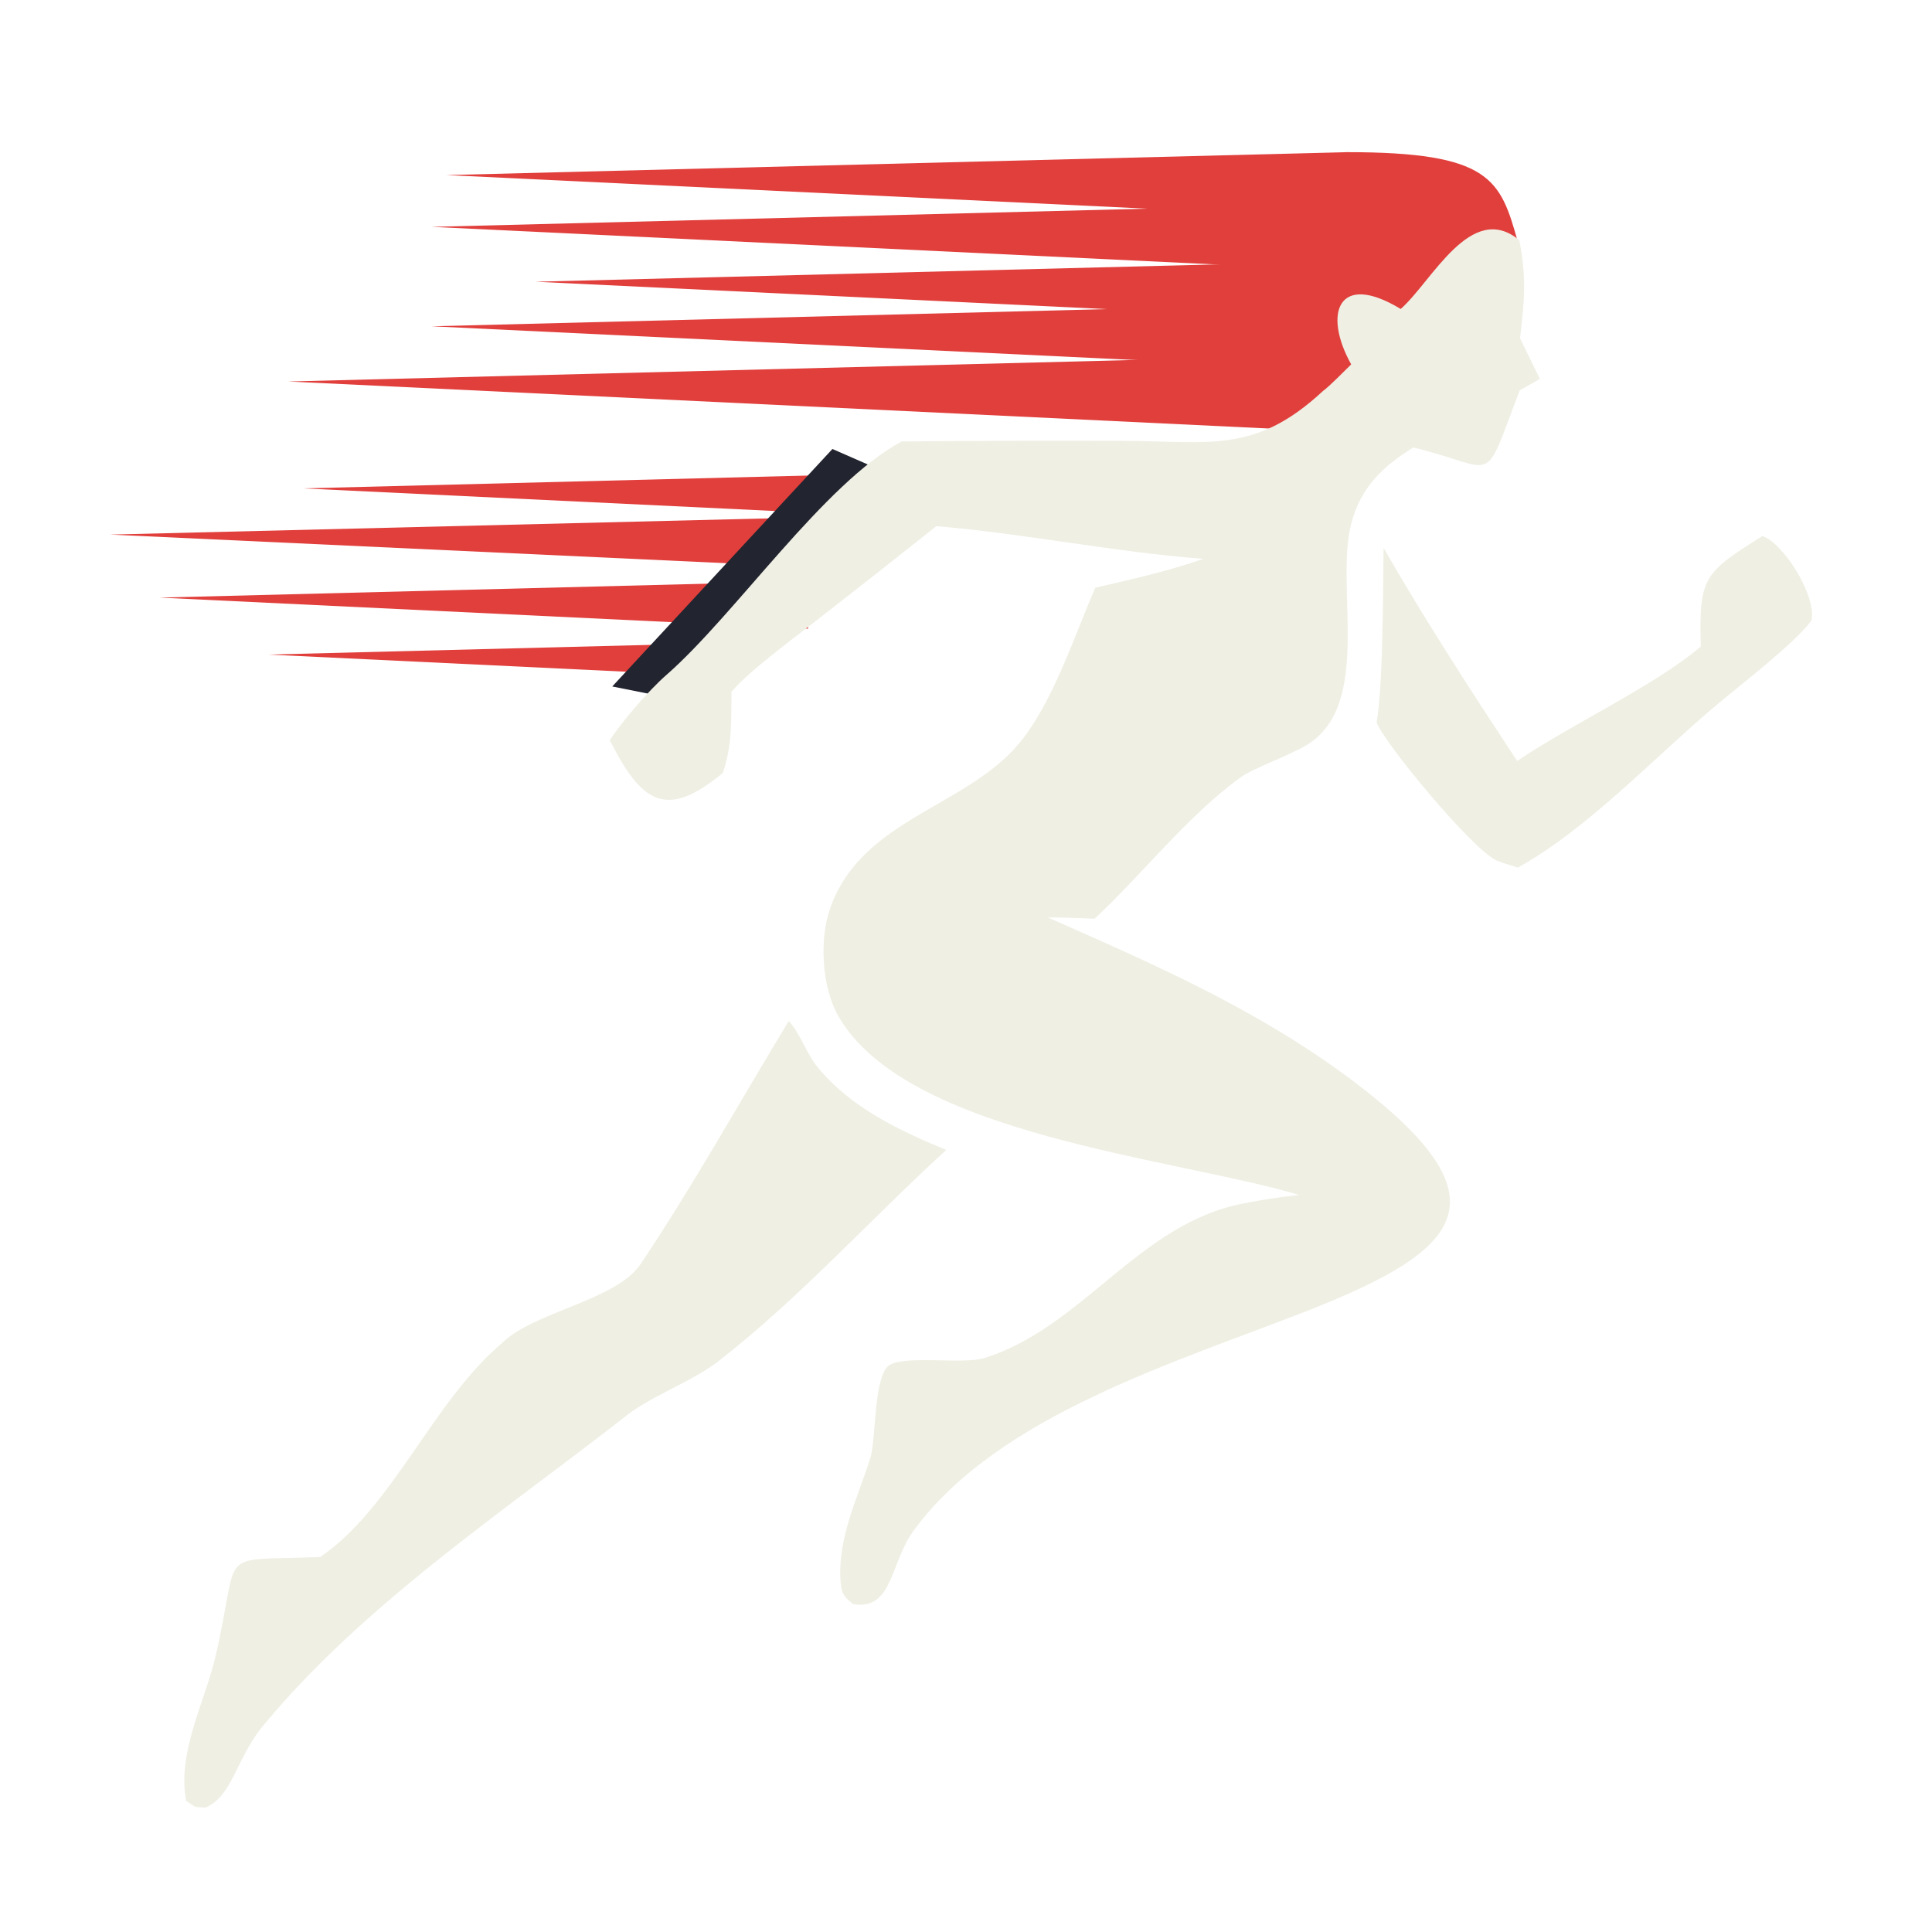
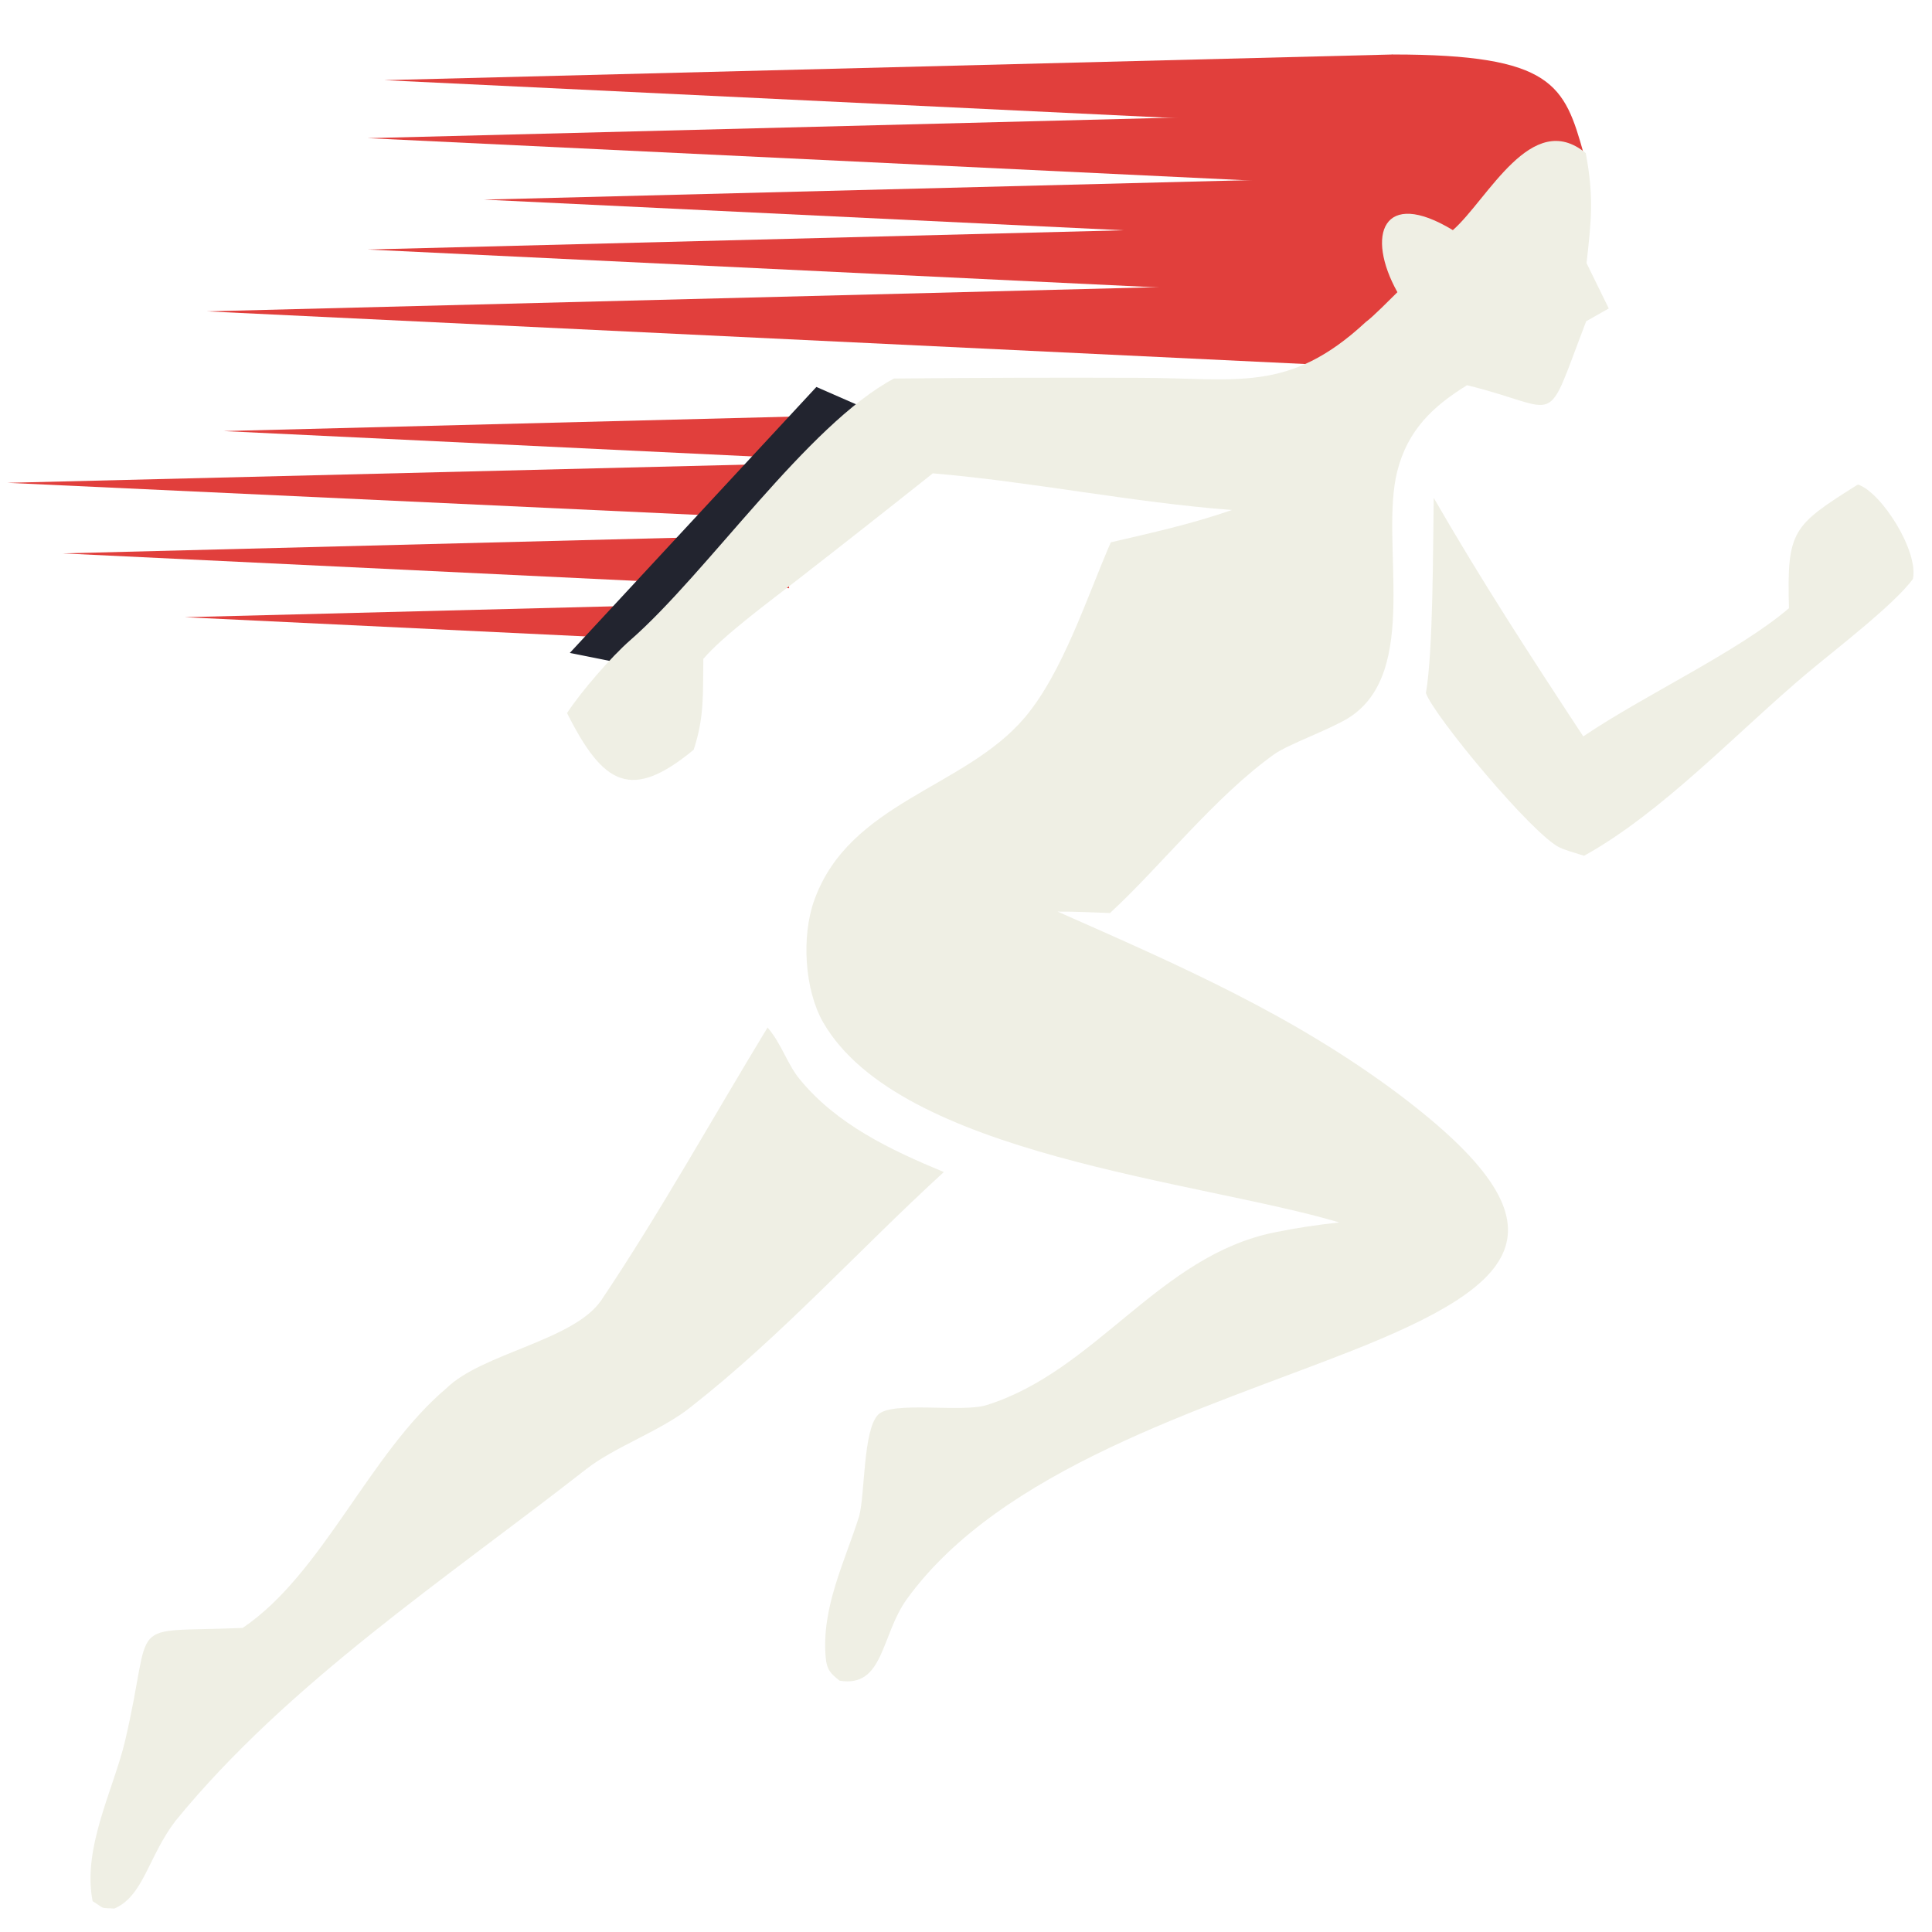
<svg xmlns="http://www.w3.org/2000/svg" width="512" height="512" viewBox="0 0 512 512" fill="none">
-   <path d="M356.956 40.322L118.333 46.397L358.267 57.901L356.956 40.322Z" fill="#E13F3C" />
-   <path d="M356.934 53.945L114.4 60.12L358.267 71.812L356.934 53.945Z" fill="#E13F3C" />
-   <path d="M357.084 69.185L141.933 74.662L358.267 85.034L357.084 69.185Z" fill="#E13F3C" />
-   <path d="M356.934 80.295L114.4 86.47L358.267 98.162L356.934 80.295Z" fill="#E13F3C" />
-   <path d="M356.726 93.965L76.378 101.103L358.267 114.618L356.726 93.965Z" fill="#E13F3C" />
-   <path d="M243.304 125.278L80.311 129.428L244.2 137.286L243.304 125.278Z" fill="#E13F3C" />
-   <path d="M231.29 136.689L29.178 141.673L232.4 151.111L231.29 136.689Z" fill="#E13F3C" />
-   <path d="M213.21 154.019L42.289 158.371L214.149 166.61L213.21 154.019Z" fill="#E13F3C" />
-   <path d="M196.312 170.283L71.133 173.47L197 179.504L196.312 170.283Z" fill="#E13F3C" />
-   <path d="M383.833 98.011L323.522 95.389C313.033 67.594 344.282 46.441 356.956 40.322C394.978 40.322 397.6 47.533 402.189 63.923L383.833 98.011Z" fill="#E13F3C" />
-   <path d="M220.6 118.989L241.578 128.167L181.922 185.855L162.256 181.922L220.6 118.989Z" fill="#22242F" />
-   <path d="M371.199 81.881C379.456 74.646 389.849 53.043 402.646 63.661C404.561 73.906 404.009 79.238 402.83 89.683L408.089 100.415L402.751 103.442C392.622 129.728 397.458 124.163 374.556 118.579C366.411 123.598 360.53 129.208 358.057 138.886C353.766 155.69 363.734 186.503 346.528 197.288C342.131 200.044 332.215 203.538 328.862 205.944C314.771 216.054 302.046 232.443 290.074 243.464C286.085 243.336 281.636 243.089 277.684 243.131C306.892 256.039 333.315 267.548 358.466 286.388C400.064 317.786 387.788 331.11 346.746 347.257C312.373 360.785 264.326 374.996 242.027 405.772C235.835 414.314 236.61 426.83 226.101 425.107C224.015 423.462 223.029 422.566 222.792 419.506C221.804 407.733 227.266 397.103 230.719 386.191C232.127 380.974 231.617 365.816 235.215 362.158C238.451 358.867 255.015 361.715 260.805 359.916C286.807 351.826 301.599 324.546 329.054 319.021C334.373 317.947 338.909 317.266 344.319 316.677C311.06 306.796 240.383 300.837 222.22 269.363C217.818 261.733 217.002 249.048 220.098 240.429C228.475 217.12 255.727 213.97 269.896 197.219C278.948 186.519 284.661 168.596 290.262 155.752C300.225 153.425 309.232 151.466 318.933 148.098C295.656 146.367 271.364 141.374 248.146 139.433C237.484 147.912 226.775 156.334 216.02 164.697C209.848 169.512 198.576 177.779 193.848 183.332C193.714 191.61 194.143 197.008 191.559 204.836C176.804 217.013 170.207 213.28 161.6 196.15C164.908 191.097 171.992 182.898 176.557 178.909C194.804 162.971 218.484 127.903 238.961 116.995C258.272 116.809 277.583 116.753 296.896 116.828C320.099 116.836 332.321 120.602 350.584 103.633C352.336 102.373 356.334 98.264 358.077 96.568C350.552 83.063 354.582 71.801 371.199 81.881Z" fill="#EFEFE4" />
-   <path d="M209.044 270.558C212.375 274.416 213.662 279.128 216.606 282.739C225.414 293.53 238.245 299.565 250.756 304.754C230.921 322.885 212.353 343.509 191.055 360.215C183.975 365.968 173.042 369.64 166.066 375.103C133.036 400.942 95.63 425.612 68.962 458.264C62.543 466.638 61.416 476.028 54.499 479.024C50.865 478.786 52.54 479.289 49.341 477.266C46.863 464.606 54.327 450.803 57.028 439.321C64.049 409.479 56.346 413.849 84.848 412.62C103.864 399.781 114.737 371.372 133.051 355.921C141.475 347.606 163.284 344.628 169.737 335.033C183.437 314.657 196.255 291.583 209.044 270.558Z" fill="#EFEFE4" />
-   <path d="M467.042 142.068C472.593 143.898 481.449 157.808 480.053 164.441C475.489 170.596 461.741 181.079 455.09 186.663C438.579 200.526 420.825 219.646 402.26 229.913L400.935 229.513C399.784 229.174 397.478 228.445 396.525 227.995C390.009 224.922 366.75 196.847 364.822 191.437C366.559 181.427 366.487 156.65 366.668 145.23C378.105 165.06 389.525 182.616 402.06 201.676C416.283 192.014 438.747 181.601 450.725 171.339C450.207 152.821 451.59 151.807 467.042 142.068Z" fill="#EFEFE4" />
+   <g transform="translate(256,256) scale(1.12) translate(-256,-256)">
+     <path d="M356.956 40.322L118.333 46.397L358.267 57.901L356.956 40.322Z" fill="#E13F3C" />
+     <path d="M356.934 53.945L114.4 60.12L358.267 71.812L356.934 53.945Z" fill="#E13F3C" />
+     <path d="M357.084 69.185L141.933 74.662L358.267 85.034L357.084 69.185Z" fill="#E13F3C" />
+     <path d="M356.934 80.295L114.4 86.47L358.267 98.162L356.934 80.295Z" fill="#E13F3C" />
+     <path d="M356.726 93.965L76.378 101.103L358.267 114.618L356.726 93.965Z" fill="#E13F3C" />
+     <path d="M243.304 125.278L80.311 129.428L244.2 137.286L243.304 125.278Z" fill="#E13F3C" />
+     <path d="M231.29 136.689L29.178 141.673L232.4 151.111L231.29 136.689Z" fill="#E13F3C" />
+     <path d="M213.21 154.019L42.289 158.371L214.149 166.61L213.21 154.019Z" fill="#E13F3C" />
+     <path d="M196.312 170.283L71.133 173.47L197 179.504L196.312 170.283Z" fill="#E13F3C" />
+     <path d="M383.833 98.011L323.522 95.389C313.033 67.594 344.282 46.441 356.956 40.322C394.978 40.322 397.6 47.533 402.189 63.923L383.833 98.011Z" fill="#E13F3C" />
+     <path d="M220.6 118.989L241.578 128.167L181.922 185.855L162.256 181.922L220.6 118.989Z" fill="#22242F" />
+     <path d="M371.199 81.881C379.456 74.646 389.849 53.043 402.646 63.661C404.561 73.906 404.009 79.238 402.83 89.683L408.089 100.415L402.751 103.442C392.622 129.728 397.458 124.163 374.556 118.579C366.411 123.598 360.53 129.208 358.057 138.886C353.766 155.69 363.734 186.503 346.528 197.288C342.131 200.044 332.215 203.538 328.862 205.944C314.771 216.054 302.046 232.443 290.074 243.464C286.085 243.336 281.636 243.089 277.684 243.131C306.892 256.039 333.315 267.548 358.466 286.388C400.064 317.786 387.788 331.11 346.746 347.257C312.373 360.785 264.326 374.996 242.027 405.772C235.835 414.314 236.61 426.83 226.101 425.107C224.015 423.462 223.029 422.566 222.792 419.506C221.804 407.733 227.266 397.103 230.719 386.191C232.127 380.974 231.617 365.816 235.215 362.158C238.451 358.867 255.015 361.715 260.805 359.916C286.807 351.826 301.599 324.546 329.054 319.021C334.373 317.947 338.909 317.266 344.319 316.677C311.06 306.796 240.383 300.837 222.22 269.363C217.818 261.733 217.002 249.048 220.098 240.429C228.475 217.12 255.727 213.97 269.896 197.219C278.948 186.519 284.661 168.596 290.262 155.752C300.225 153.425 309.232 151.466 318.933 148.098C295.656 146.367 271.364 141.374 248.146 139.433C237.484 147.912 226.775 156.334 216.02 164.697C209.848 169.512 198.576 177.779 193.848 183.332C193.714 191.61 194.143 197.008 191.559 204.836C176.804 217.013 170.207 213.28 161.6 196.15C164.908 191.097 171.992 182.898 176.557 178.909C194.804 162.971 218.484 127.903 238.961 116.995C258.272 116.809 277.583 116.753 296.896 116.828C320.099 116.836 332.321 120.602 350.584 103.633C352.336 102.373 356.334 98.264 358.077 96.568C350.552 83.063 354.582 71.801 371.199 81.881Z" fill="#EFEFE4" />
+     <path d="M209.044 270.558C212.375 274.416 213.662 279.128 216.606 282.739C225.414 293.53 238.245 299.565 250.756 304.754C230.921 322.885 212.353 343.509 191.055 360.215C183.975 365.968 173.042 369.64 166.066 375.103C133.036 400.942 95.63 425.612 68.962 458.264C62.543 466.638 61.416 476.028 54.499 479.024C50.865 478.786 52.54 479.289 49.341 477.266C46.863 464.606 54.327 450.803 57.028 439.321C64.049 409.479 56.346 413.849 84.848 412.62C103.864 399.781 114.737 371.372 133.051 355.921C141.475 347.606 163.284 344.628 169.737 335.033C183.437 314.657 196.255 291.583 209.044 270.558Z" fill="#EFEFE4" />
+     <path d="M467.042 142.068C472.593 143.898 481.449 157.808 480.053 164.441C475.489 170.596 461.741 181.079 455.09 186.663C438.579 200.526 420.825 219.646 402.26 229.913L400.935 229.513C399.784 229.174 397.478 228.445 396.525 227.995C390.009 224.922 366.75 196.847 364.822 191.437C366.559 181.427 366.487 156.65 366.668 145.23C378.105 165.06 389.525 182.616 402.06 201.676C416.283 192.014 438.747 181.601 450.725 171.339C450.207 152.821 451.59 151.807 467.042 142.068Z" fill="#EFEFE4" />
+   </g>
</svg>
